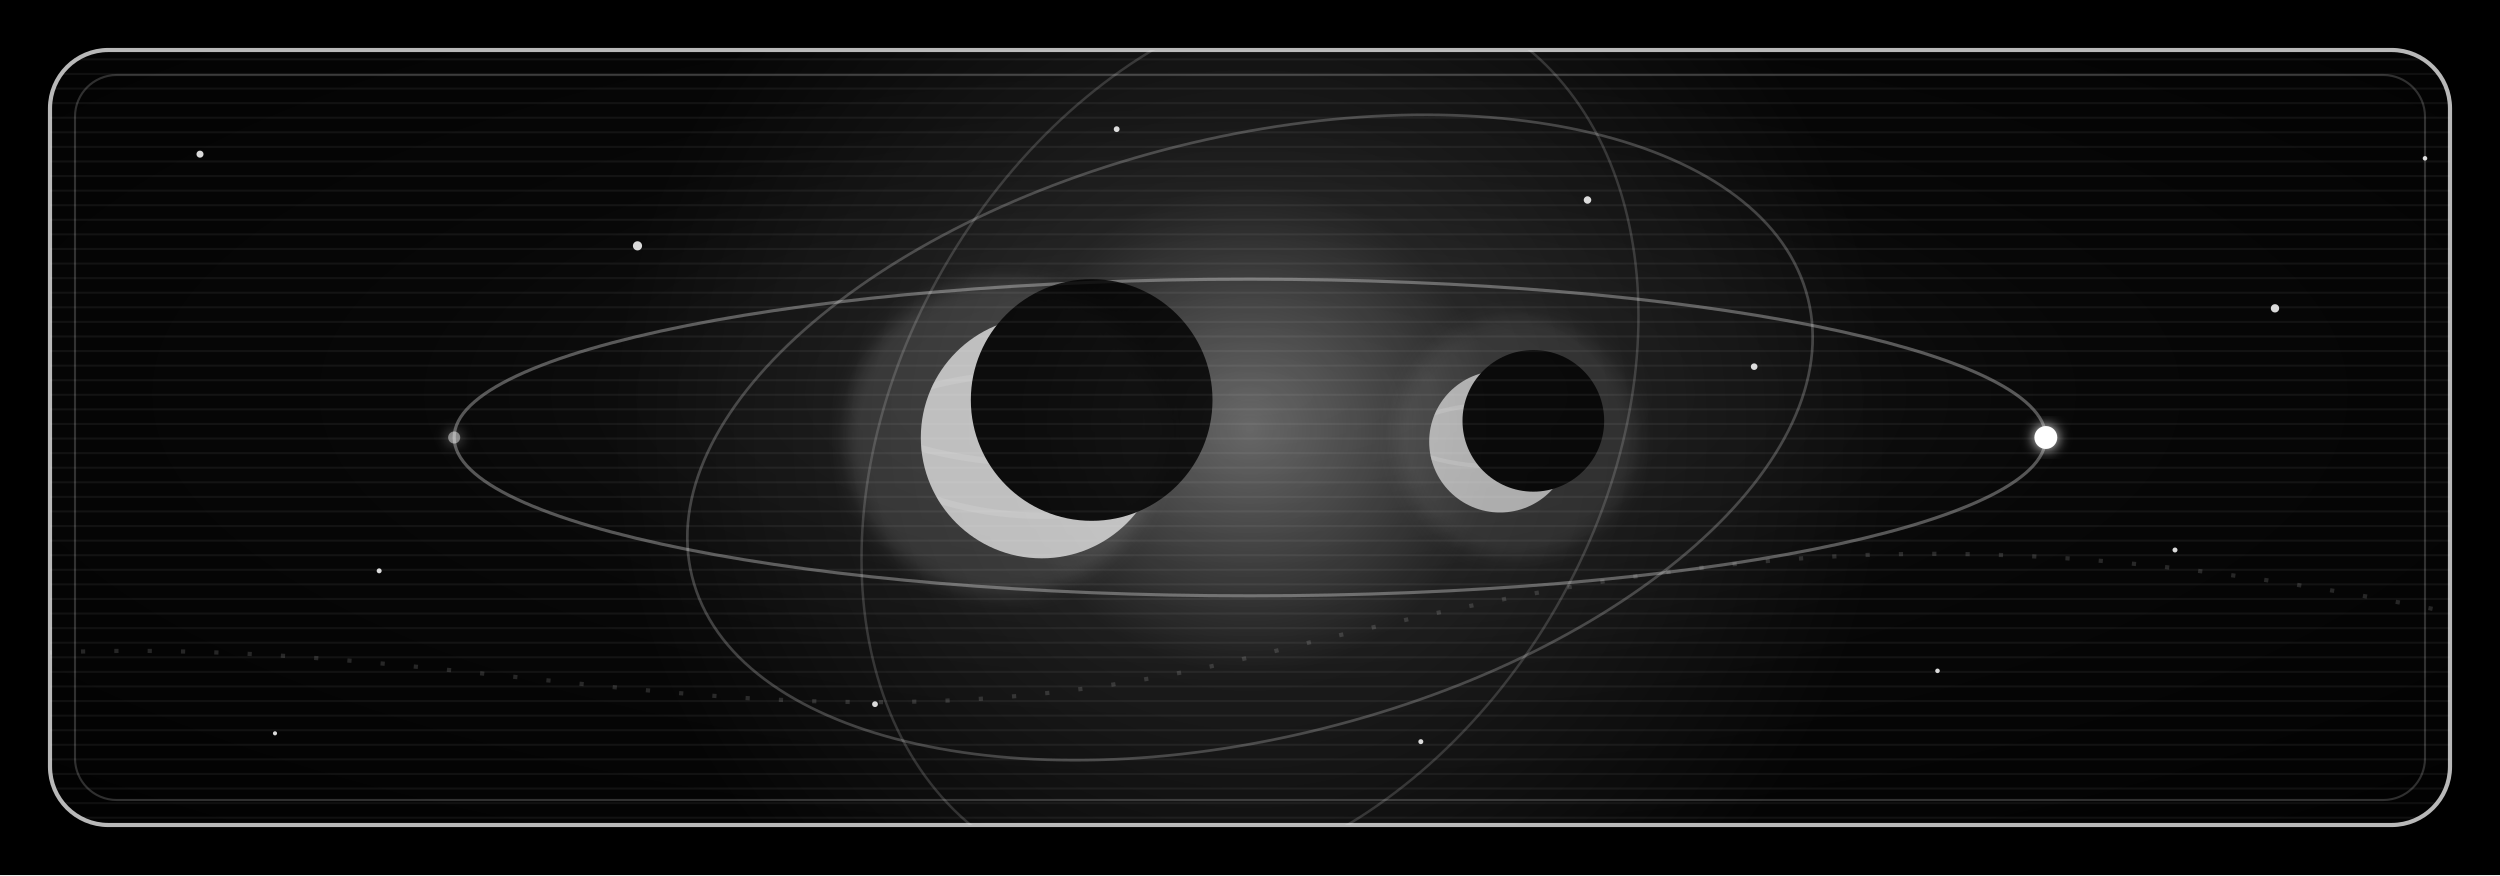
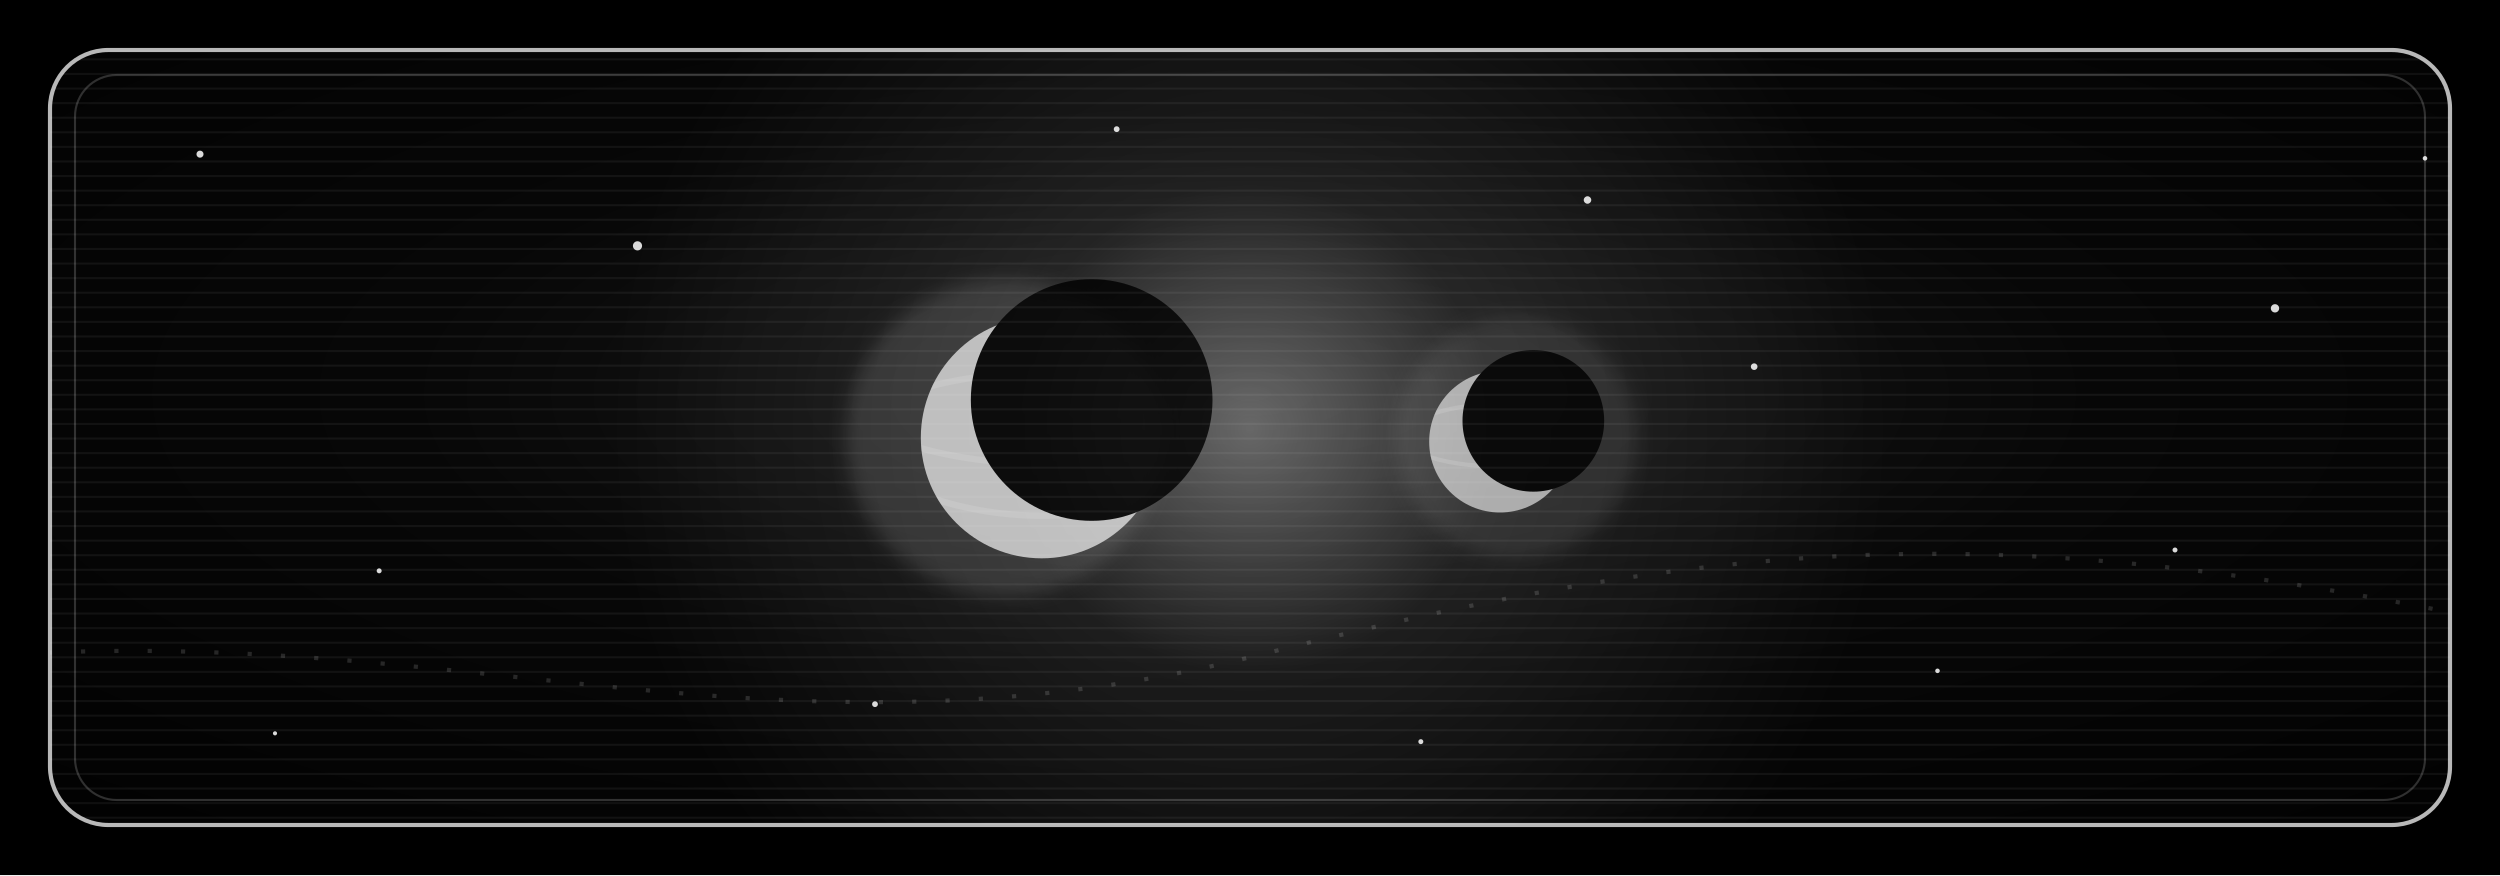
<svg xmlns="http://www.w3.org/2000/svg" width="1200" height="420" viewBox="0 0 1200 420" role="img" aria-labelledby="title desc">
  <defs>
    <radialGradient id="void" cx="50%" cy="45%" r="80%">
      <stop offset="0%" stop-color="#1b1b1b" />
      <stop offset="42%" stop-color="#070707" />
      <stop offset="100%" stop-color="#000000" />
    </radialGradient>
    <radialGradient id="halo" cx="50%" cy="50%" r="50%">
      <stop offset="0%" stop-color="#ffffff" stop-opacity="0.34" />
      <stop offset="38%" stop-color="#ffffff" stop-opacity="0.08" />
      <stop offset="100%" stop-color="#ffffff" stop-opacity="0" />
    </radialGradient>
    <filter id="soft" x="-50%" y="-50%" width="200%" height="200%">
      <feGaussianBlur stdDeviation="4" />
    </filter>
    <filter id="glow" x="-50%" y="-50%" width="200%" height="200%">
      <feGaussianBlur stdDeviation="3" result="blur" />
      <feMerge>
        <feMergeNode in="blur" />
        <feMergeNode in="SourceGraphic" />
      </feMerge>
    </filter>
    <pattern id="scan" width="1" height="7" patternUnits="userSpaceOnUse">
      <rect width="1" height="1" fill="#ffffff" opacity="0.09" />
    </pattern>
    <clipPath id="frame">
      <rect x="24" y="24" width="1152" height="372" rx="28" />
    </clipPath>
    <clipPath id="bigPlanetClip">
      <circle cx="500" cy="210" r="58" />
    </clipPath>
    <clipPath id="smallPlanetClip">
      <circle cx="720" cy="212" r="34" />
    </clipPath>
  </defs>
  <rect width="1200" height="420" fill="#000" />
  <g clip-path="url(#frame)">
    <rect width="1200" height="420" fill="url(#void)" />
    <circle cx="600" cy="206" r="310" fill="url(#halo)">
      <animate attributeName="r" values="280;335;280" dur="8s" repeatCount="indefinite" />
      <animate attributeName="opacity" values="0.60;1;0.60" dur="8s" repeatCount="indefinite" />
    </circle>
    <g opacity="0.85">
      <g>
        <animateTransform attributeName="transform" type="translate" values="0 0;-120 40;0 0" dur="28s" repeatCount="indefinite" />
        <circle cx="96" cy="74" r="1.7" fill="#fff">
          <animate attributeName="opacity" values="0.15;0.95;0.15" dur="3.4s" repeatCount="indefinite" />
        </circle>
        <circle cx="182" cy="274" r="1.2" fill="#fff">
          <animate attributeName="opacity" values="0.9;0.2;0.9" dur="2.7s" repeatCount="indefinite" />
        </circle>
        <circle cx="306" cy="118" r="2.2" fill="#fff">
          <animate attributeName="opacity" values="0.25;1;0.25" dur="4.2s" repeatCount="indefinite" />
        </circle>
        <circle cx="420" cy="338" r="1.4" fill="#fff">
          <animate attributeName="opacity" values="1;0.18;1" dur="3.1s" repeatCount="indefinite" />
        </circle>
        <circle cx="762" cy="96" r="1.8" fill="#fff">
          <animate attributeName="opacity" values="0.2;0.9;0.2" dur="3.8s" repeatCount="indefinite" />
        </circle>
        <circle cx="930" cy="322" r="1.1" fill="#fff">
          <animate attributeName="opacity" values="0.85;0.15;0.85" dur="2.9s" repeatCount="indefinite" />
        </circle>
        <circle cx="1092" cy="148" r="2" fill="#fff">
          <animate attributeName="opacity" values="0.18;0.95;0.18" dur="3.6s" repeatCount="indefinite" />
        </circle>
      </g>
      <g>
        <animateTransform attributeName="transform" type="translate" values="0 0;90 -22;0 0" dur="34s" repeatCount="indefinite" />
        <circle cx="132" cy="352" r="1" fill="#fff" />
        <circle cx="536" cy="62" r="1.4" fill="#fff" />
        <circle cx="682" cy="356" r="1.2" fill="#fff" />
        <circle cx="842" cy="176" r="1.6" fill="#fff" />
        <circle cx="1044" cy="264" r="1.2" fill="#fff" />
        <circle cx="1164" cy="76" r="1.1" fill="#fff" />
      </g>
    </g>
-     <g transform="translate(600 210)" fill="none" stroke="#fff" stroke-linecap="round">
-       <ellipse rx="382" ry="76" stroke-opacity="0.32" stroke-width="1.5" />
-       <ellipse rx="276" ry="144" stroke-opacity="0.22" stroke-width="1.3" transform="rotate(-14)" />
-       <ellipse rx="168" ry="230" stroke-opacity="0.16" stroke-width="1.2" transform="rotate(31)" />
-       <g filter="url(#glow)">
-         <animateTransform attributeName="transform" type="rotate" from="0" to="360" dur="19s" repeatCount="indefinite" />
-         <circle cx="382" cy="0" r="5" fill="#fff" />
-         <circle cx="-382" cy="0" r="2.4" fill="#fff" opacity="0.45" />
-       </g>
-       <g filter="url(#glow)">
-         <animateTransform attributeName="transform" type="rotate" from="360" to="0" dur="27s" repeatCount="indefinite" />
-         <circle cx="0" cy="-230" r="4" fill="#fff" opacity="0.82" />
-         <circle cx="0" cy="230" r="2" fill="#fff" opacity="0.36" />
-       </g>
-     </g>
    <g filter="url(#soft)">
      <circle cx="482" cy="210" r="76" fill="#fff" opacity="0.12">
        <animate attributeName="opacity" values="0.08;0.18;0.08" dur="6s" repeatCount="indefinite" />
      </circle>
      <circle cx="728" cy="210" r="58" fill="#fff" opacity="0.08">
        <animate attributeName="opacity" values="0.04;0.14;0.04" dur="7.4s" repeatCount="indefinite" />
      </circle>
    </g>
    <g opacity="0.82">
      <g>
        <animateTransform attributeName="transform" type="rotate" from="0 500 210" to="360 500 210" dur="18s" repeatCount="indefinite" />
        <circle cx="500" cy="210" r="58" fill="#dcdcdc" />
        <g clip-path="url(#bigPlanetClip)" fill="none" stroke="#fff" stroke-opacity="0.24" stroke-width="3">
          <path d="M438 188 C474 176, 524 176, 562 190" />
          <path d="M432 212 C472 226, 526 226, 568 212" />
          <path d="M444 238 C484 252, 526 250, 560 236" />
        </g>
        <circle cx="524" cy="192" r="58" fill="#000" />
      </g>
      <g>
        <animateTransform attributeName="transform" type="rotate" from="360 720 212" to="0 720 212" dur="12s" repeatCount="indefinite" />
        <circle cx="720" cy="212" r="34" fill="#f1f1f1" opacity="0.78" />
        <g clip-path="url(#smallPlanetClip)" fill="none" stroke="#fff" stroke-opacity="0.22" stroke-width="2">
          <path d="M684 200 C704 192, 732 192, 756 202" />
          <path d="M682 218 C704 226, 734 226, 758 216" />
        </g>
        <circle cx="736" cy="202" r="34" fill="#000" />
      </g>
    </g>
    <path d="M-120 330 C180 272, 338 382, 606 314 S1006 250,1320 326" fill="none" stroke="#fff" stroke-opacity="0.14" stroke-width="2" stroke-dasharray="2 14">
      <animate attributeName="stroke-dashoffset" values="0;-96" dur="9s" repeatCount="indefinite" />
    </path>
    <rect width="1200" height="420" fill="url(#scan)" opacity="0.55" />
    <rect x="0" y="-62" width="1200" height="42" fill="#fff" opacity="0.045">
      <animate attributeName="y" values="-62;430" dur="5.8s" repeatCount="indefinite" />
    </rect>
  </g>
  <rect x="24" y="24" width="1152" height="372" rx="28" fill="none" stroke="#fff" stroke-opacity="0.72" stroke-width="2" />
  <rect x="36" y="36" width="1128" height="348" rx="20" fill="none" stroke="#fff" stroke-opacity="0.18" stroke-width="1" />
</svg>
